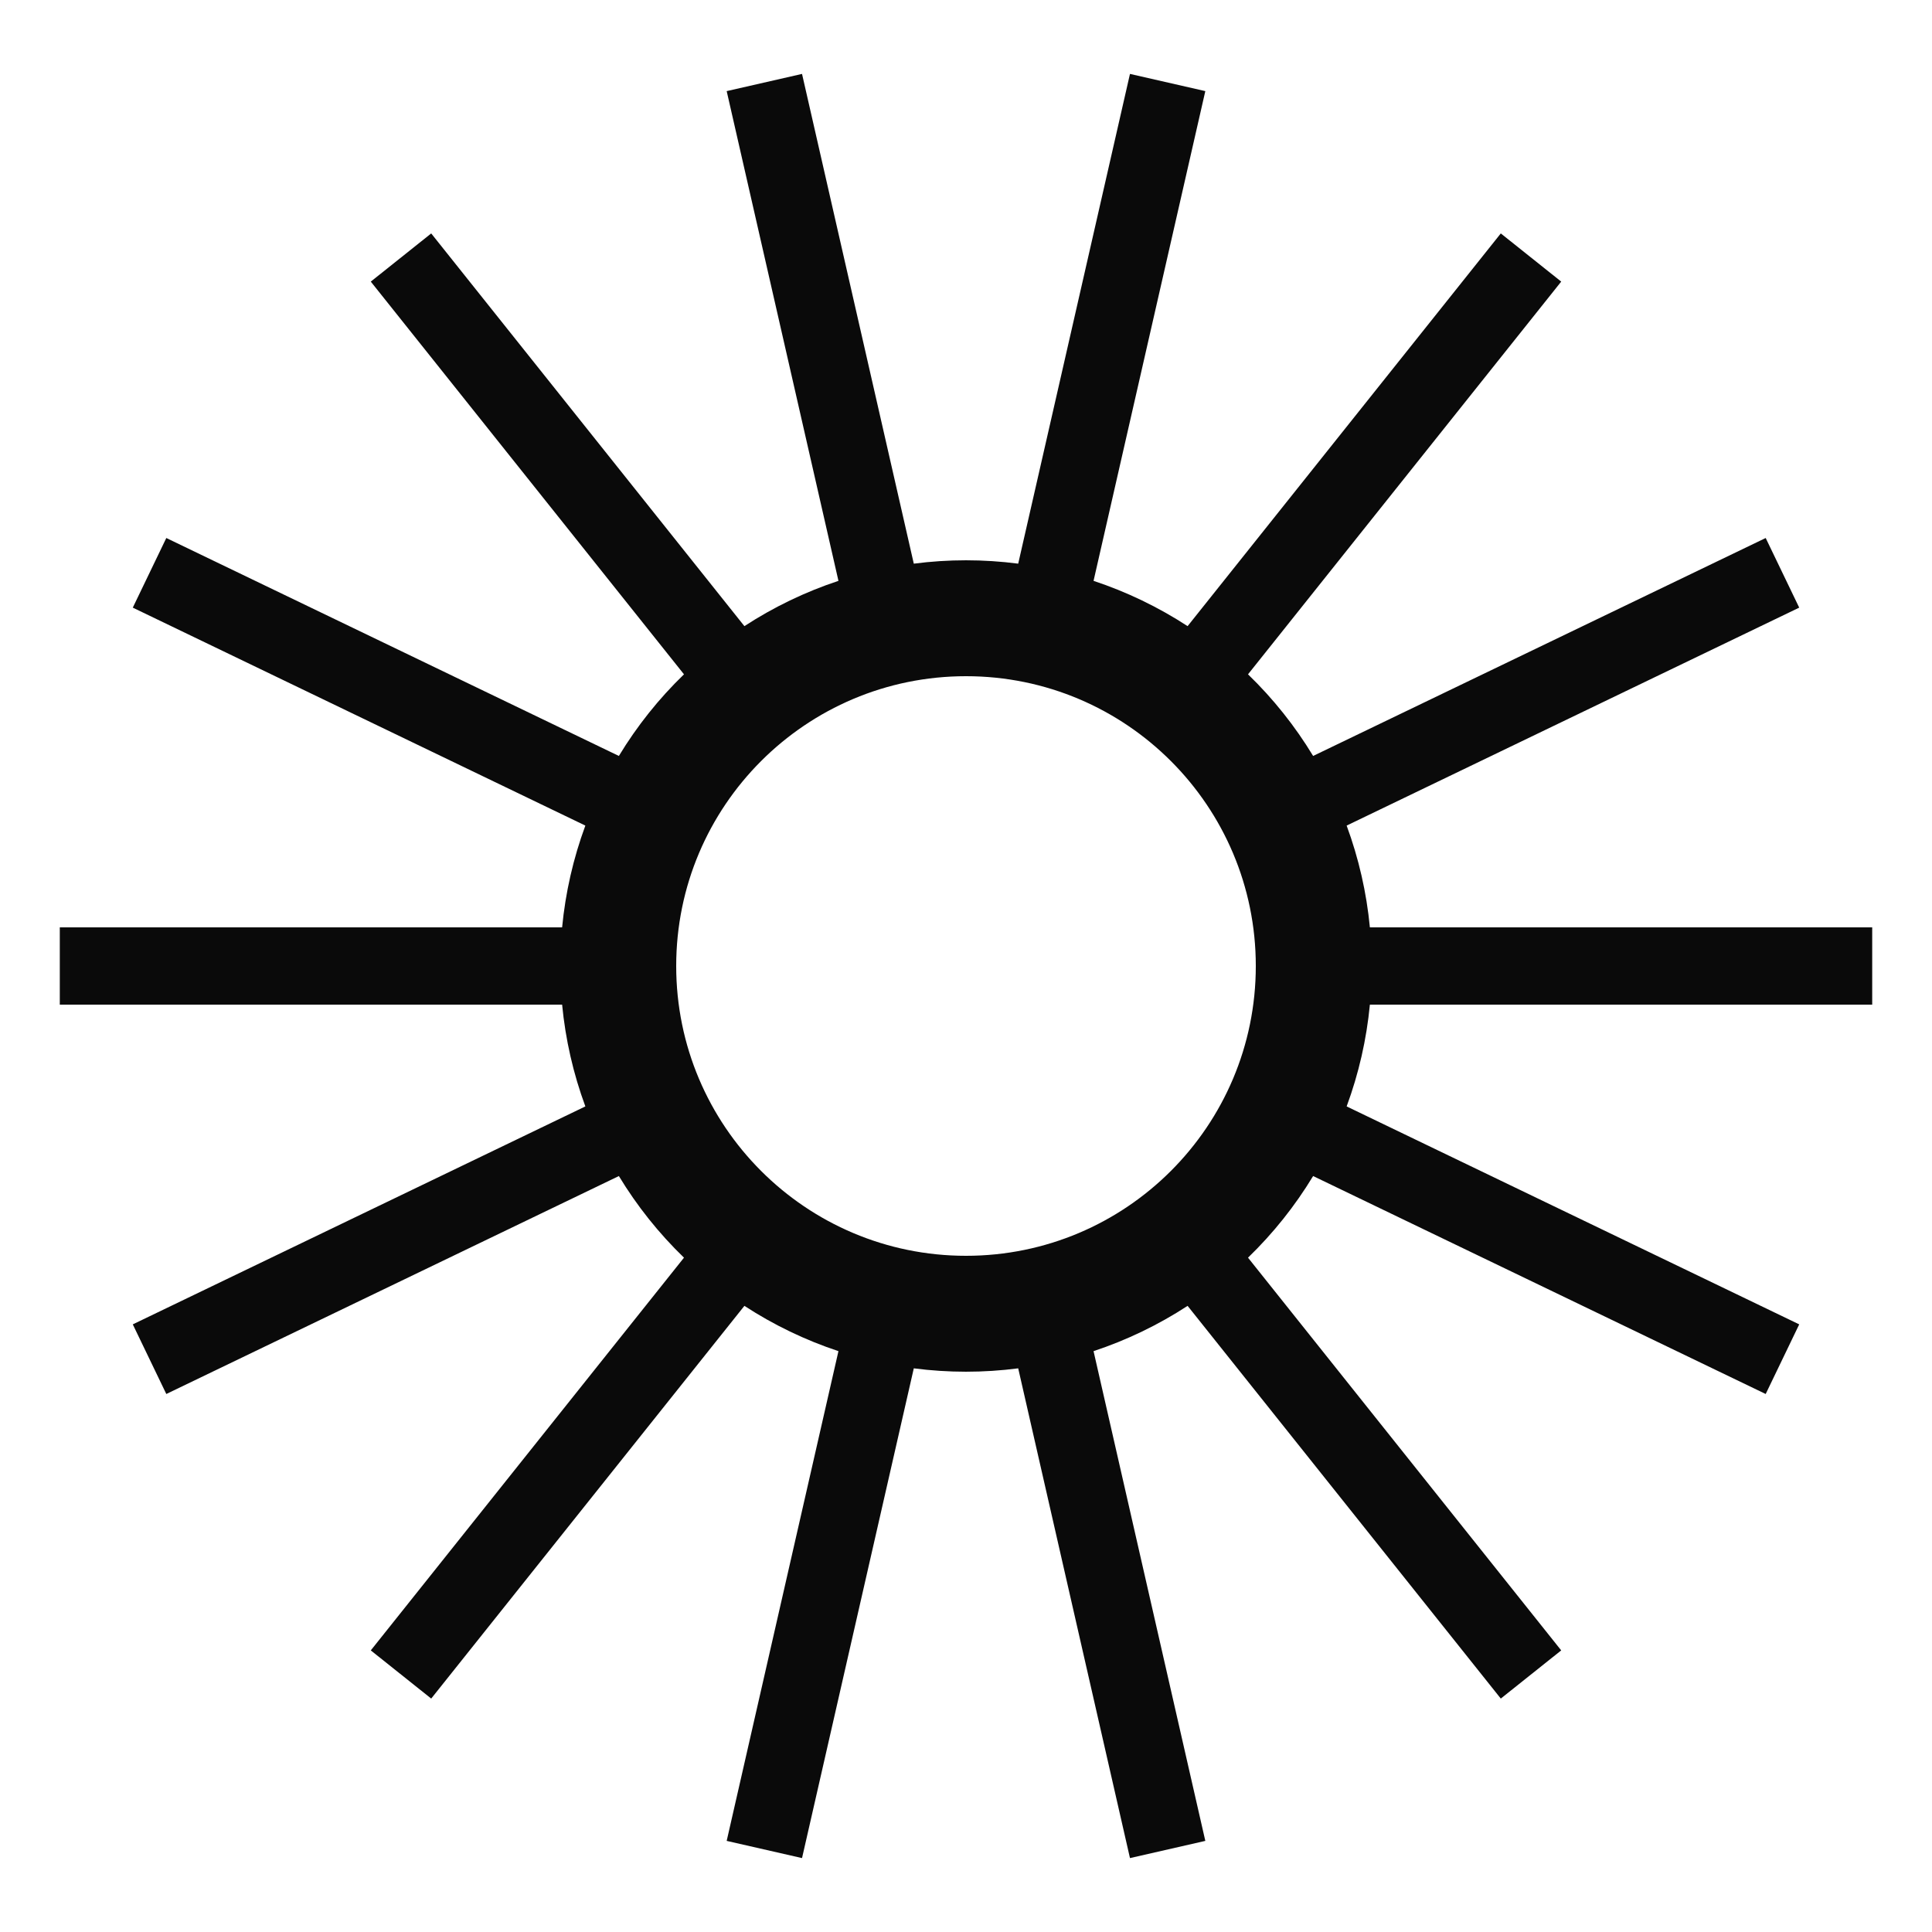
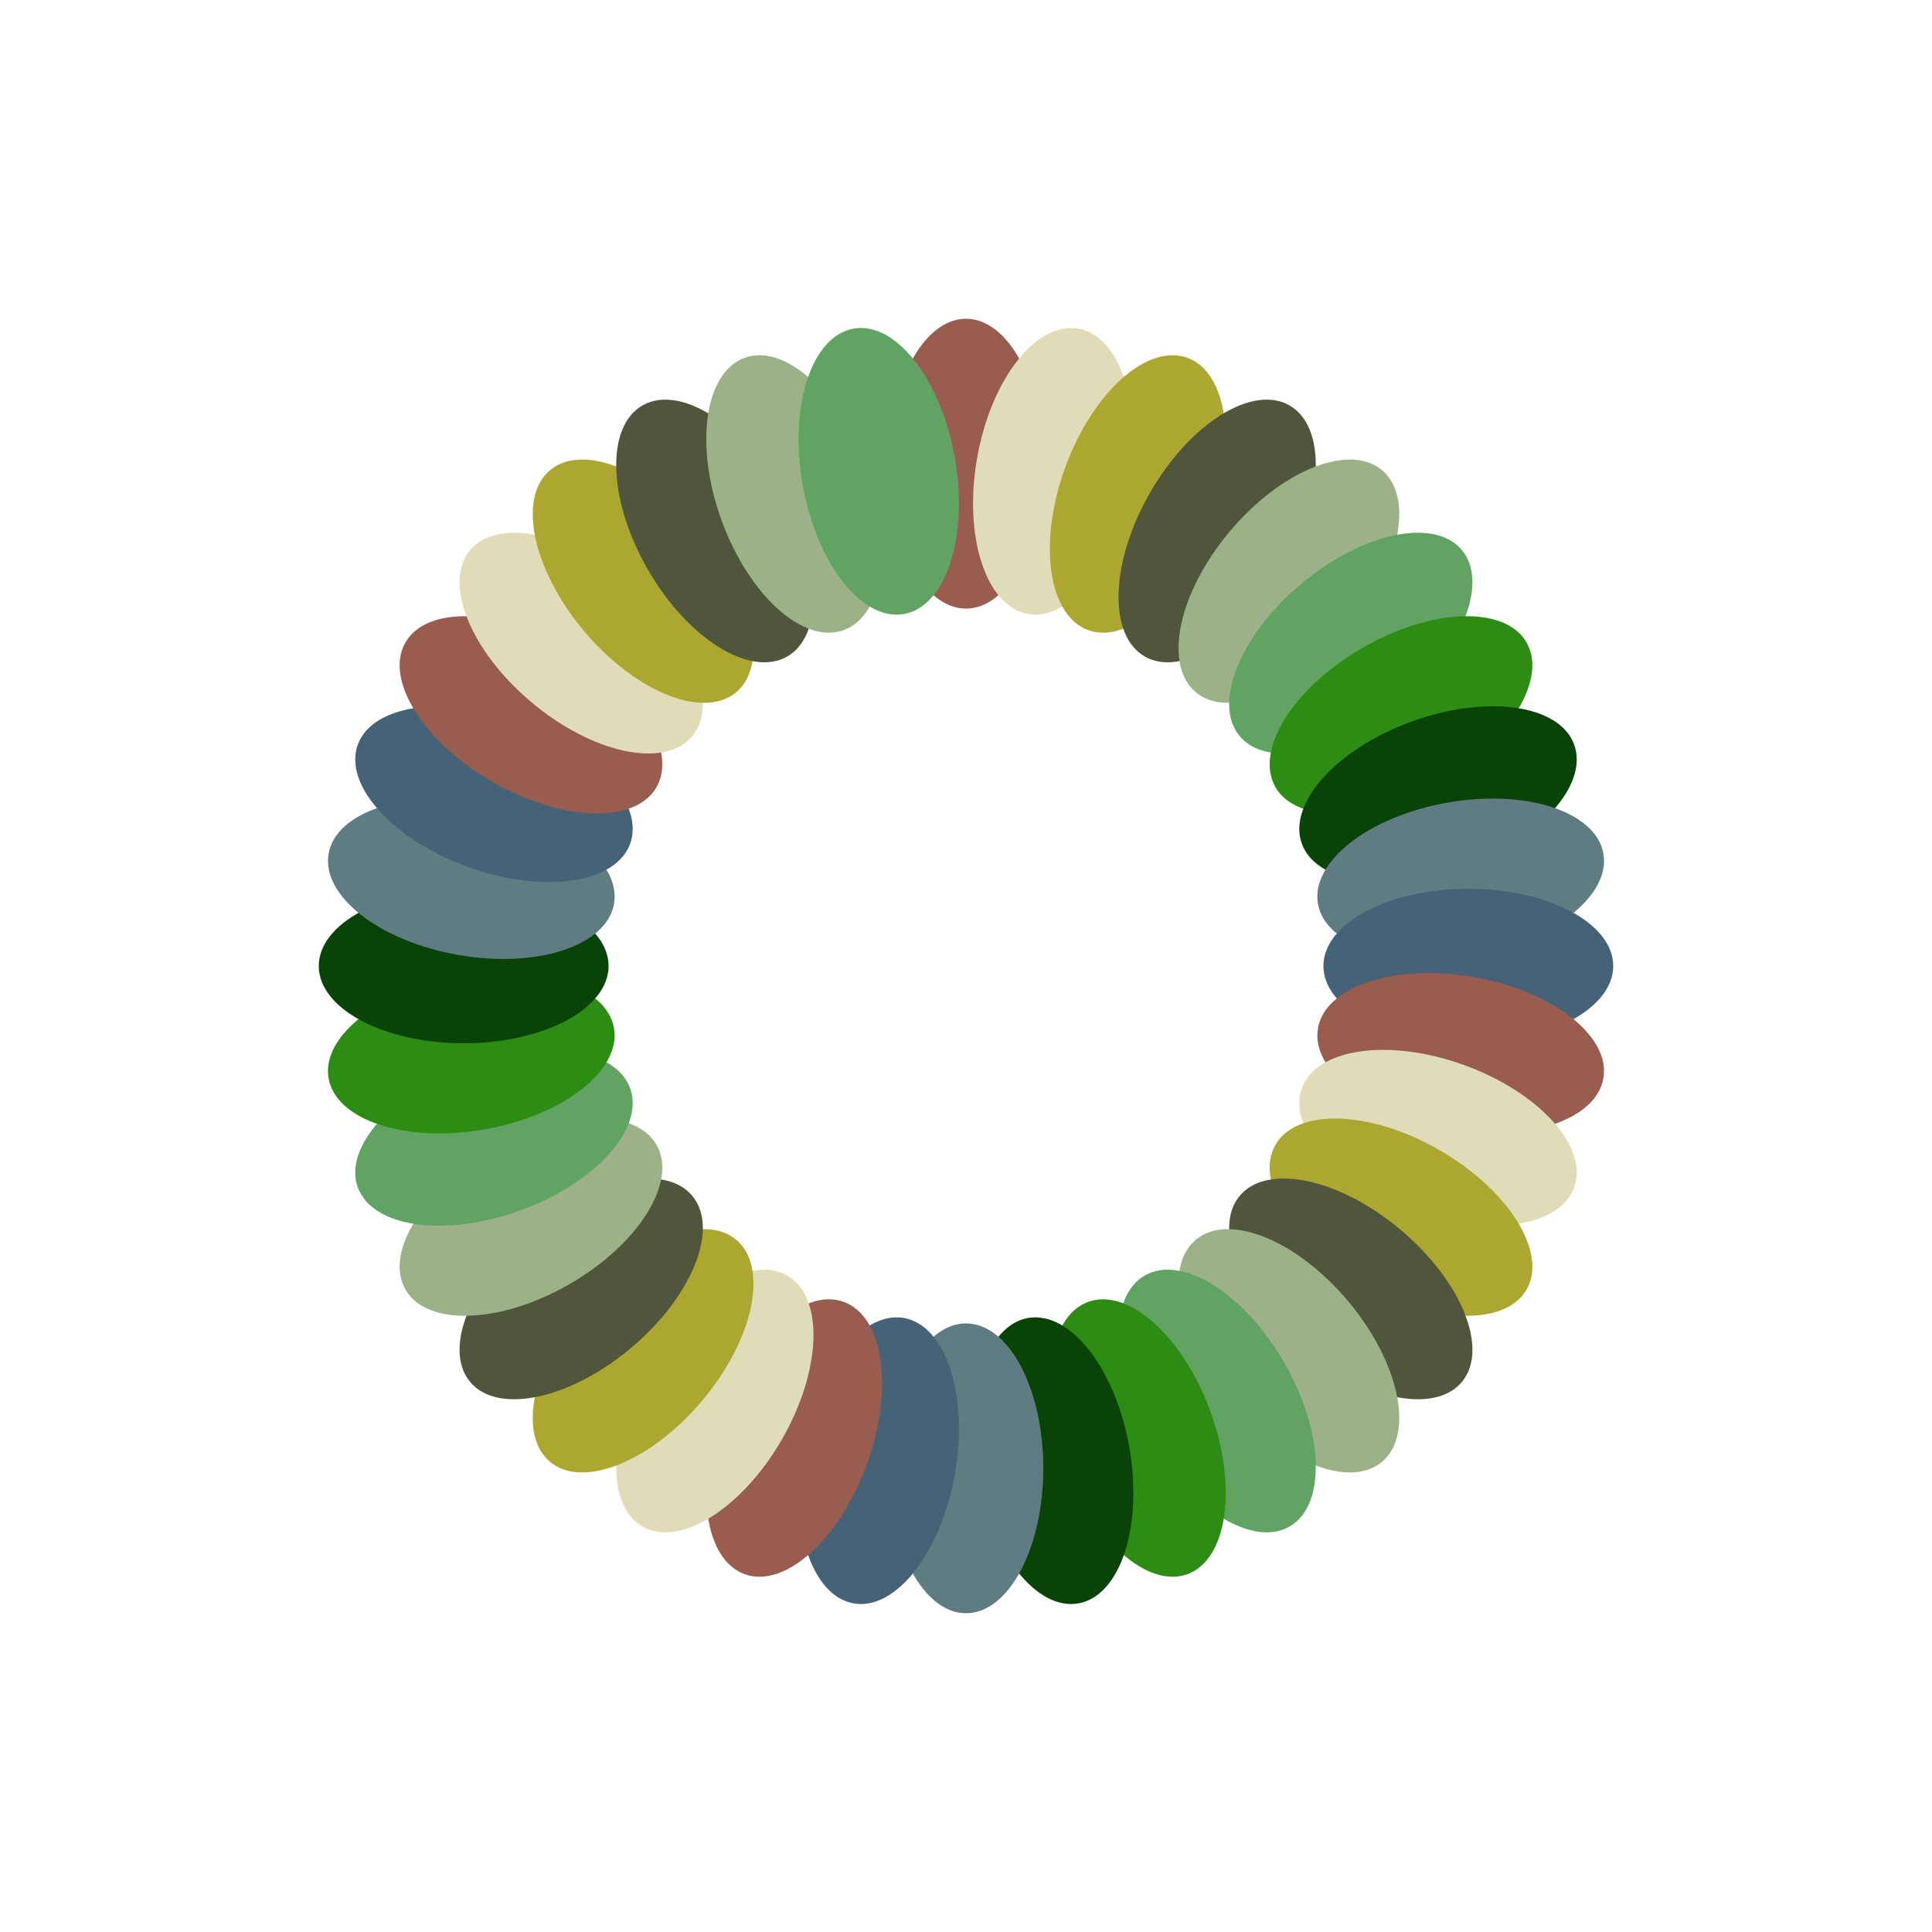
- <svg xmlns="http://www.w3.org/2000/svg" style="margin: auto; background: none; display: block; shape-rendering: auto;" width="100px" height="100px" viewBox="0 0 100 100" preserveAspectRatio="xMidYMid">
-   <g transform="translate(50 50)">
-     <g>
-       <animateTransform attributeName="transform" type="rotate" values="0;25.714" keyTimes="0;1" dur="0.2s" repeatCount="indefinite" />
-       <path d="M20.905 -2 L46.905 -2 L46.905 2 L20.905 2 A21 21 0 0 1 19.702 7.268 L19.702 7.268 L43.127 18.549 L41.392 22.153 L17.967 10.872 A21 21 0 0 1 14.597 15.097 L14.597 15.097 L30.808 35.424 L27.681 37.918 L11.47 17.591 A21 21 0 0 1 6.602 19.935 L6.602 19.935 L12.387 45.284 L8.487 46.174 L2.702 20.825 A21 21 0 0 1 -2.702 20.825 L-2.702 20.825 L-8.487 46.174 L-12.387 45.284 L-6.602 19.935 A21 21 0 0 1 -11.47 17.591 L-11.47 17.591 L-27.681 37.918 L-30.808 35.424 L-14.597 15.097 A21 21 0 0 1 -17.967 10.872 L-17.967 10.872 L-41.392 22.153 L-43.127 18.549 L-19.702 7.268 A21 21 0 0 1 -20.905 2 L-20.905 2 L-46.905 2 L-46.905 -2 L-20.905 -2 A21 21 0 0 1 -19.702 -7.268 L-19.702 -7.268 L-43.127 -18.549 L-41.392 -22.153 L-17.967 -10.872 A21 21 0 0 1 -14.597 -15.097 L-14.597 -15.097 L-30.808 -35.424 L-27.681 -37.918 L-11.47 -17.591 A21 21 0 0 1 -6.602 -19.935 L-6.602 -19.935 L-12.387 -45.284 L-8.487 -46.174 L-2.702 -20.825 A21 21 0 0 1 2.702 -20.825 L2.702 -20.825 L8.487 -46.174 L12.387 -45.284 L6.602 -19.935 A21 21 0 0 1 11.47 -17.591 L11.47 -17.591 L27.681 -37.918 L30.808 -35.424 L14.597 -15.097 A21 21 0 0 1 17.967 -10.872 L17.967 -10.872 L41.392 -22.153 L43.127 -18.549 L19.702 -7.268 A21 21 0 0 1 20.905 -2 M0 -15A15 15 0 1 0 0 15 A15 15 0 1 0 0 -15" fill="#0a0a0a" />
-     </g>
+ <svg xmlns="http://www.w3.org/2000/svg" style="margin: auto; background: none; display: block; shape-rendering: auto;" width="200px" height="200px" viewBox="0 0 100 100" preserveAspectRatio="xMidYMid">
+   <g transform="rotate(0 50 50)">
+     <rect x="46" y="16.5" rx="4" ry="7.5" width="8" height="15" fill="#985d4e">
+       <animate attributeName="opacity" values="1;0" keyTimes="0;1" dur="0.909s" begin="-0.884s" repeatCount="indefinite" />
+     </rect>
+   </g>
+   <g transform="rotate(10 50 50)">
+     <rect x="46" y="16.5" rx="4" ry="7.5" width="8" height="15" fill="#e0dcb8">
+       <animate attributeName="opacity" values="1;0" keyTimes="0;1" dur="0.909s" begin="-0.859s" repeatCount="indefinite" />
+     </rect>
+   </g>
+   <g transform="rotate(20 50 50)">
+     <rect x="46" y="16.5" rx="4" ry="7.5" width="8" height="15" fill="#aca730">
+       <animate attributeName="opacity" values="1;0" keyTimes="0;1" dur="0.909s" begin="-0.833s" repeatCount="indefinite" />
+     </rect>
+   </g>
+   <g transform="rotate(30 50 50)">
+     <rect x="46" y="16.5" rx="4" ry="7.5" width="8" height="15" fill="#4f563b">
+       <animate attributeName="opacity" values="1;0" keyTimes="0;1" dur="0.909s" begin="-0.808s" repeatCount="indefinite" />
+     </rect>
+   </g>
+   <g transform="rotate(40 50 50)">
+     <rect x="46" y="16.5" rx="4" ry="7.5" width="8" height="15" fill="#9db189">
+       <animate attributeName="opacity" values="1;0" keyTimes="0;1" dur="0.909s" begin="-0.783s" repeatCount="indefinite" />
+     </rect>
+   </g>
+   <g transform="rotate(50 50 50)">
+     <rect x="46" y="16.5" rx="4" ry="7.5" width="8" height="15" fill="#60a363">
+       <animate attributeName="opacity" values="1;0" keyTimes="0;1" dur="0.909s" begin="-0.758s" repeatCount="indefinite" />
+     </rect>
+   </g>
+   <g transform="rotate(60 50 50)">
+     <rect x="46" y="16.5" rx="4" ry="7.5" width="8" height="15" fill="#2c8c14">
+       <animate attributeName="opacity" values="1;0" keyTimes="0;1" dur="0.909s" begin="-0.732s" repeatCount="indefinite" />
+     </rect>
+   </g>
+   <g transform="rotate(70 50 50)">
+     <rect x="46" y="16.5" rx="4" ry="7.5" width="8" height="15" fill="#0a4308">
+       <animate attributeName="opacity" values="1;0" keyTimes="0;1" dur="0.909s" begin="-0.707s" repeatCount="indefinite" />
+     </rect>
+   </g>
+   <g transform="rotate(80 50 50)">
+     <rect x="46" y="16.5" rx="4" ry="7.5" width="8" height="15" fill="#607c83">
+       <animate attributeName="opacity" values="1;0" keyTimes="0;1" dur="0.909s" begin="-0.682s" repeatCount="indefinite" />
+     </rect>
+   </g>
+   <g transform="rotate(90 50 50)">
+     <rect x="46" y="16.5" rx="4" ry="7.5" width="8" height="15" fill="#466277">
+       <animate attributeName="opacity" values="1;0" keyTimes="0;1" dur="0.909s" begin="-0.657s" repeatCount="indefinite" />
+     </rect>
+   </g>
+   <g transform="rotate(100 50 50)">
+     <rect x="46" y="16.5" rx="4" ry="7.5" width="8" height="15" fill="#985d4e">
+       <animate attributeName="opacity" values="1;0" keyTimes="0;1" dur="0.909s" begin="-0.631s" repeatCount="indefinite" />
+     </rect>
+   </g>
+   <g transform="rotate(110 50 50)">
+     <rect x="46" y="16.5" rx="4" ry="7.5" width="8" height="15" fill="#e0dcb8">
+       <animate attributeName="opacity" values="1;0" keyTimes="0;1" dur="0.909s" begin="-0.606s" repeatCount="indefinite" />
+     </rect>
+   </g>
+   <g transform="rotate(120 50 50)">
+     <rect x="46" y="16.5" rx="4" ry="7.5" width="8" height="15" fill="#aca730">
+       <animate attributeName="opacity" values="1;0" keyTimes="0;1" dur="0.909s" begin="-0.581s" repeatCount="indefinite" />
+     </rect>
+   </g>
+   <g transform="rotate(130 50 50)">
+     <rect x="46" y="16.5" rx="4" ry="7.5" width="8" height="15" fill="#4f563b">
+       <animate attributeName="opacity" values="1;0" keyTimes="0;1" dur="0.909s" begin="-0.556s" repeatCount="indefinite" />
+     </rect>
+   </g>
+   <g transform="rotate(140 50 50)">
+     <rect x="46" y="16.5" rx="4" ry="7.5" width="8" height="15" fill="#9db189">
+       <animate attributeName="opacity" values="1;0" keyTimes="0;1" dur="0.909s" begin="-0.53s" repeatCount="indefinite" />
+     </rect>
+   </g>
+   <g transform="rotate(150 50 50)">
+     <rect x="46" y="16.5" rx="4" ry="7.5" width="8" height="15" fill="#60a363">
+       <animate attributeName="opacity" values="1;0" keyTimes="0;1" dur="0.909s" begin="-0.505s" repeatCount="indefinite" />
+     </rect>
+   </g>
+   <g transform="rotate(160 50 50)">
+     <rect x="46" y="16.5" rx="4" ry="7.5" width="8" height="15" fill="#2c8c14">
+       <animate attributeName="opacity" values="1;0" keyTimes="0;1" dur="0.909s" begin="-0.48s" repeatCount="indefinite" />
+     </rect>
+   </g>
+   <g transform="rotate(170 50 50)">
+     <rect x="46" y="16.5" rx="4" ry="7.5" width="8" height="15" fill="#0a4308">
+       <animate attributeName="opacity" values="1;0" keyTimes="0;1" dur="0.909s" begin="-0.455s" repeatCount="indefinite" />
+     </rect>
+   </g>
+   <g transform="rotate(180 50 50)">
+     <rect x="46" y="16.5" rx="4" ry="7.5" width="8" height="15" fill="#607c83">
+       <animate attributeName="opacity" values="1;0" keyTimes="0;1" dur="0.909s" begin="-0.429s" repeatCount="indefinite" />
+     </rect>
+   </g>
+   <g transform="rotate(190 50 50)">
+     <rect x="46" y="16.5" rx="4" ry="7.5" width="8" height="15" fill="#466277">
+       <animate attributeName="opacity" values="1;0" keyTimes="0;1" dur="0.909s" begin="-0.404s" repeatCount="indefinite" />
+     </rect>
+   </g>
+   <g transform="rotate(200 50 50)">
+     <rect x="46" y="16.5" rx="4" ry="7.5" width="8" height="15" fill="#985d4e">
+       <animate attributeName="opacity" values="1;0" keyTimes="0;1" dur="0.909s" begin="-0.379s" repeatCount="indefinite" />
+     </rect>
+   </g>
+   <g transform="rotate(210 50 50)">
+     <rect x="46" y="16.5" rx="4" ry="7.5" width="8" height="15" fill="#e0dcb8">
+       <animate attributeName="opacity" values="1;0" keyTimes="0;1" dur="0.909s" begin="-0.354s" repeatCount="indefinite" />
+     </rect>
+   </g>
+   <g transform="rotate(220 50 50)">
+     <rect x="46" y="16.5" rx="4" ry="7.5" width="8" height="15" fill="#aca730">
+       <animate attributeName="opacity" values="1;0" keyTimes="0;1" dur="0.909s" begin="-0.328s" repeatCount="indefinite" />
+     </rect>
+   </g>
+   <g transform="rotate(230 50 50)">
+     <rect x="46" y="16.5" rx="4" ry="7.5" width="8" height="15" fill="#4f563b">
+       <animate attributeName="opacity" values="1;0" keyTimes="0;1" dur="0.909s" begin="-0.303s" repeatCount="indefinite" />
+     </rect>
+   </g>
+   <g transform="rotate(240 50 50)">
+     <rect x="46" y="16.5" rx="4" ry="7.5" width="8" height="15" fill="#9db189">
+       <animate attributeName="opacity" values="1;0" keyTimes="0;1" dur="0.909s" begin="-0.278s" repeatCount="indefinite" />
+     </rect>
+   </g>
+   <g transform="rotate(250 50 50)">
+     <rect x="46" y="16.5" rx="4" ry="7.5" width="8" height="15" fill="#60a363">
+       <animate attributeName="opacity" values="1;0" keyTimes="0;1" dur="0.909s" begin="-0.253s" repeatCount="indefinite" />
+     </rect>
+   </g>
+   <g transform="rotate(260 50 50)">
+     <rect x="46" y="16.5" rx="4" ry="7.5" width="8" height="15" fill="#2c8c14">
+       <animate attributeName="opacity" values="1;0" keyTimes="0;1" dur="0.909s" begin="-0.227s" repeatCount="indefinite" />
+     </rect>
+   </g>
+   <g transform="rotate(270 50 50)">
+     <rect x="46" y="16.5" rx="4" ry="7.5" width="8" height="15" fill="#0a4308">
+       <animate attributeName="opacity" values="1;0" keyTimes="0;1" dur="0.909s" begin="-0.202s" repeatCount="indefinite" />
+     </rect>
+   </g>
+   <g transform="rotate(280 50 50)">
+     <rect x="46" y="16.5" rx="4" ry="7.5" width="8" height="15" fill="#607c83">
+       <animate attributeName="opacity" values="1;0" keyTimes="0;1" dur="0.909s" begin="-0.177s" repeatCount="indefinite" />
+     </rect>
+   </g>
+   <g transform="rotate(290 50 50)">
+     <rect x="46" y="16.5" rx="4" ry="7.5" width="8" height="15" fill="#466277">
+       <animate attributeName="opacity" values="1;0" keyTimes="0;1" dur="0.909s" begin="-0.152s" repeatCount="indefinite" />
+     </rect>
+   </g>
+   <g transform="rotate(300 50 50)">
+     <rect x="46" y="16.5" rx="4" ry="7.5" width="8" height="15" fill="#985d4e">
+       <animate attributeName="opacity" values="1;0" keyTimes="0;1" dur="0.909s" begin="-0.126s" repeatCount="indefinite" />
+     </rect>
+   </g>
+   <g transform="rotate(310 50 50)">
+     <rect x="46" y="16.5" rx="4" ry="7.5" width="8" height="15" fill="#e0dcb8">
+       <animate attributeName="opacity" values="1;0" keyTimes="0;1" dur="0.909s" begin="-0.101s" repeatCount="indefinite" />
+     </rect>
+   </g>
+   <g transform="rotate(320 50 50)">
+     <rect x="46" y="16.5" rx="4" ry="7.5" width="8" height="15" fill="#aca730">
+       <animate attributeName="opacity" values="1;0" keyTimes="0;1" dur="0.909s" begin="-0.076s" repeatCount="indefinite" />
+     </rect>
+   </g>
+   <g transform="rotate(330 50 50)">
+     <rect x="46" y="16.5" rx="4" ry="7.5" width="8" height="15" fill="#4f563b">
+       <animate attributeName="opacity" values="1;0" keyTimes="0;1" dur="0.909s" begin="-0.051s" repeatCount="indefinite" />
+     </rect>
+   </g>
+   <g transform="rotate(340 50 50)">
+     <rect x="46" y="16.5" rx="4" ry="7.5" width="8" height="15" fill="#9db189">
+       <animate attributeName="opacity" values="1;0" keyTimes="0;1" dur="0.909s" begin="-0.025s" repeatCount="indefinite" />
+     </rect>
+   </g>
+   <g transform="rotate(350 50 50)">
+     <rect x="46" y="16.5" rx="4" ry="7.5" width="8" height="15" fill="#60a363">
+       <animate attributeName="opacity" values="1;0" keyTimes="0;1" dur="0.909s" begin="0s" repeatCount="indefinite" />
+     </rect>
  </g>
</svg>
